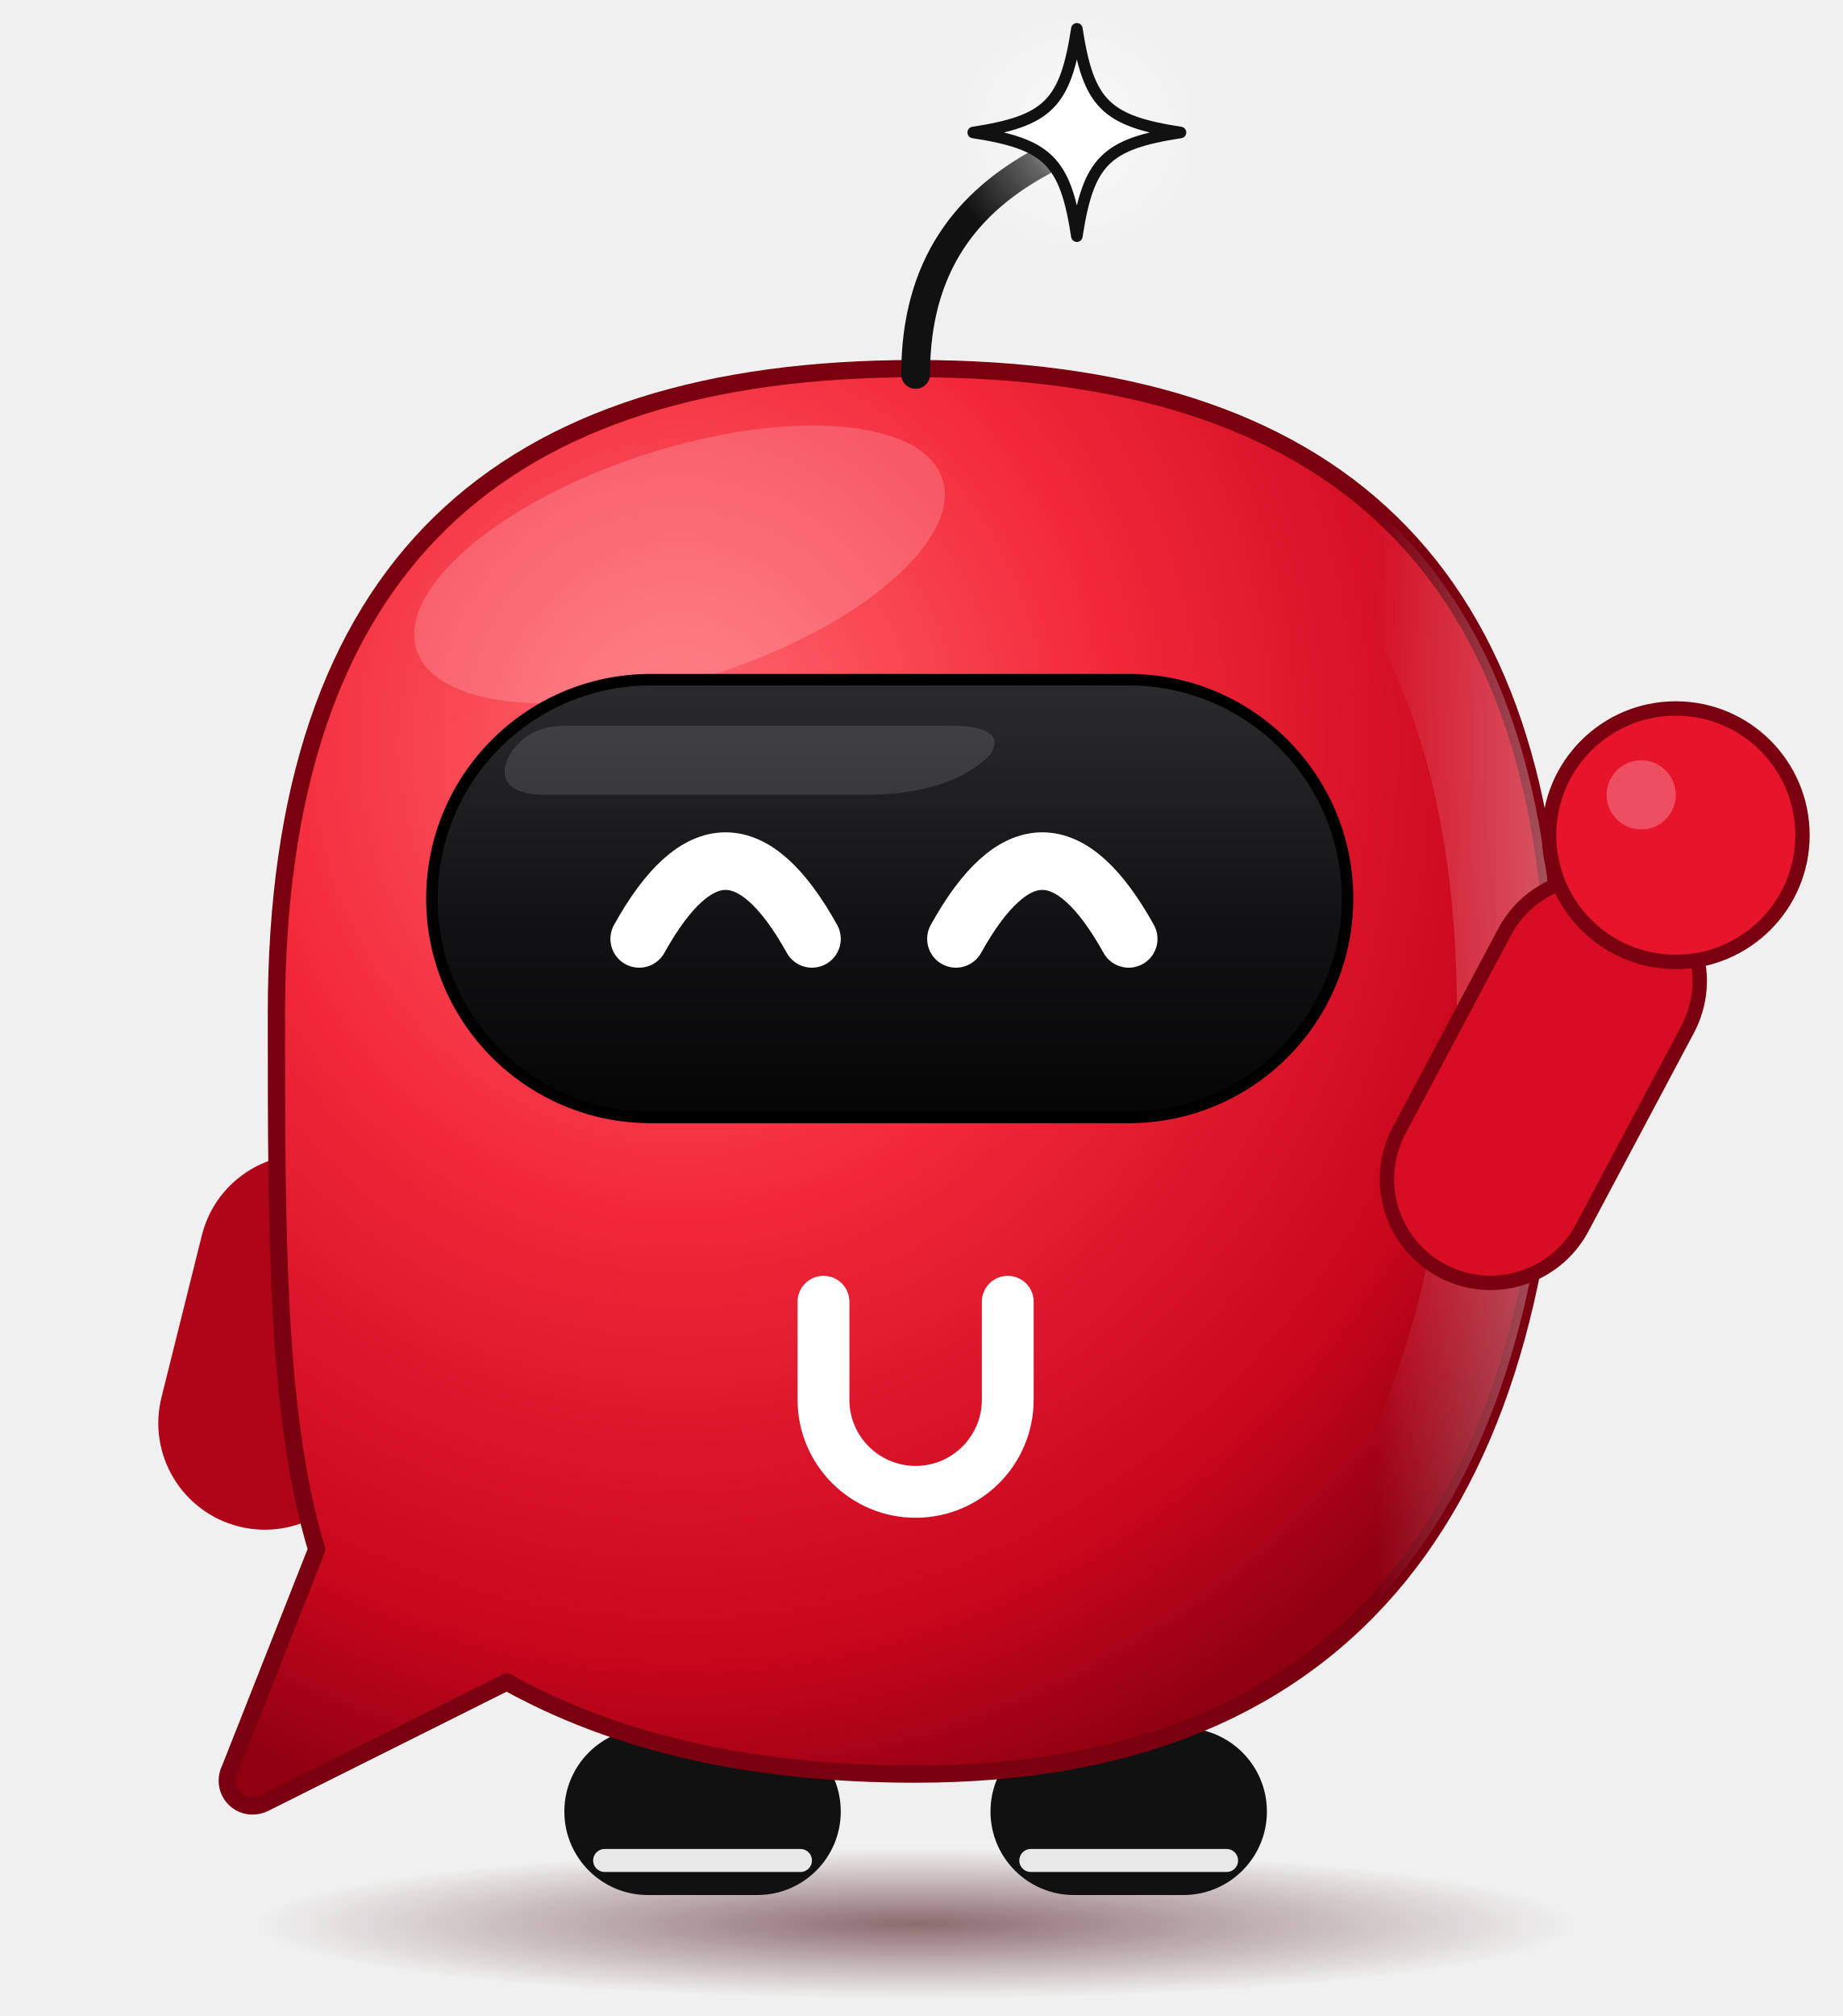
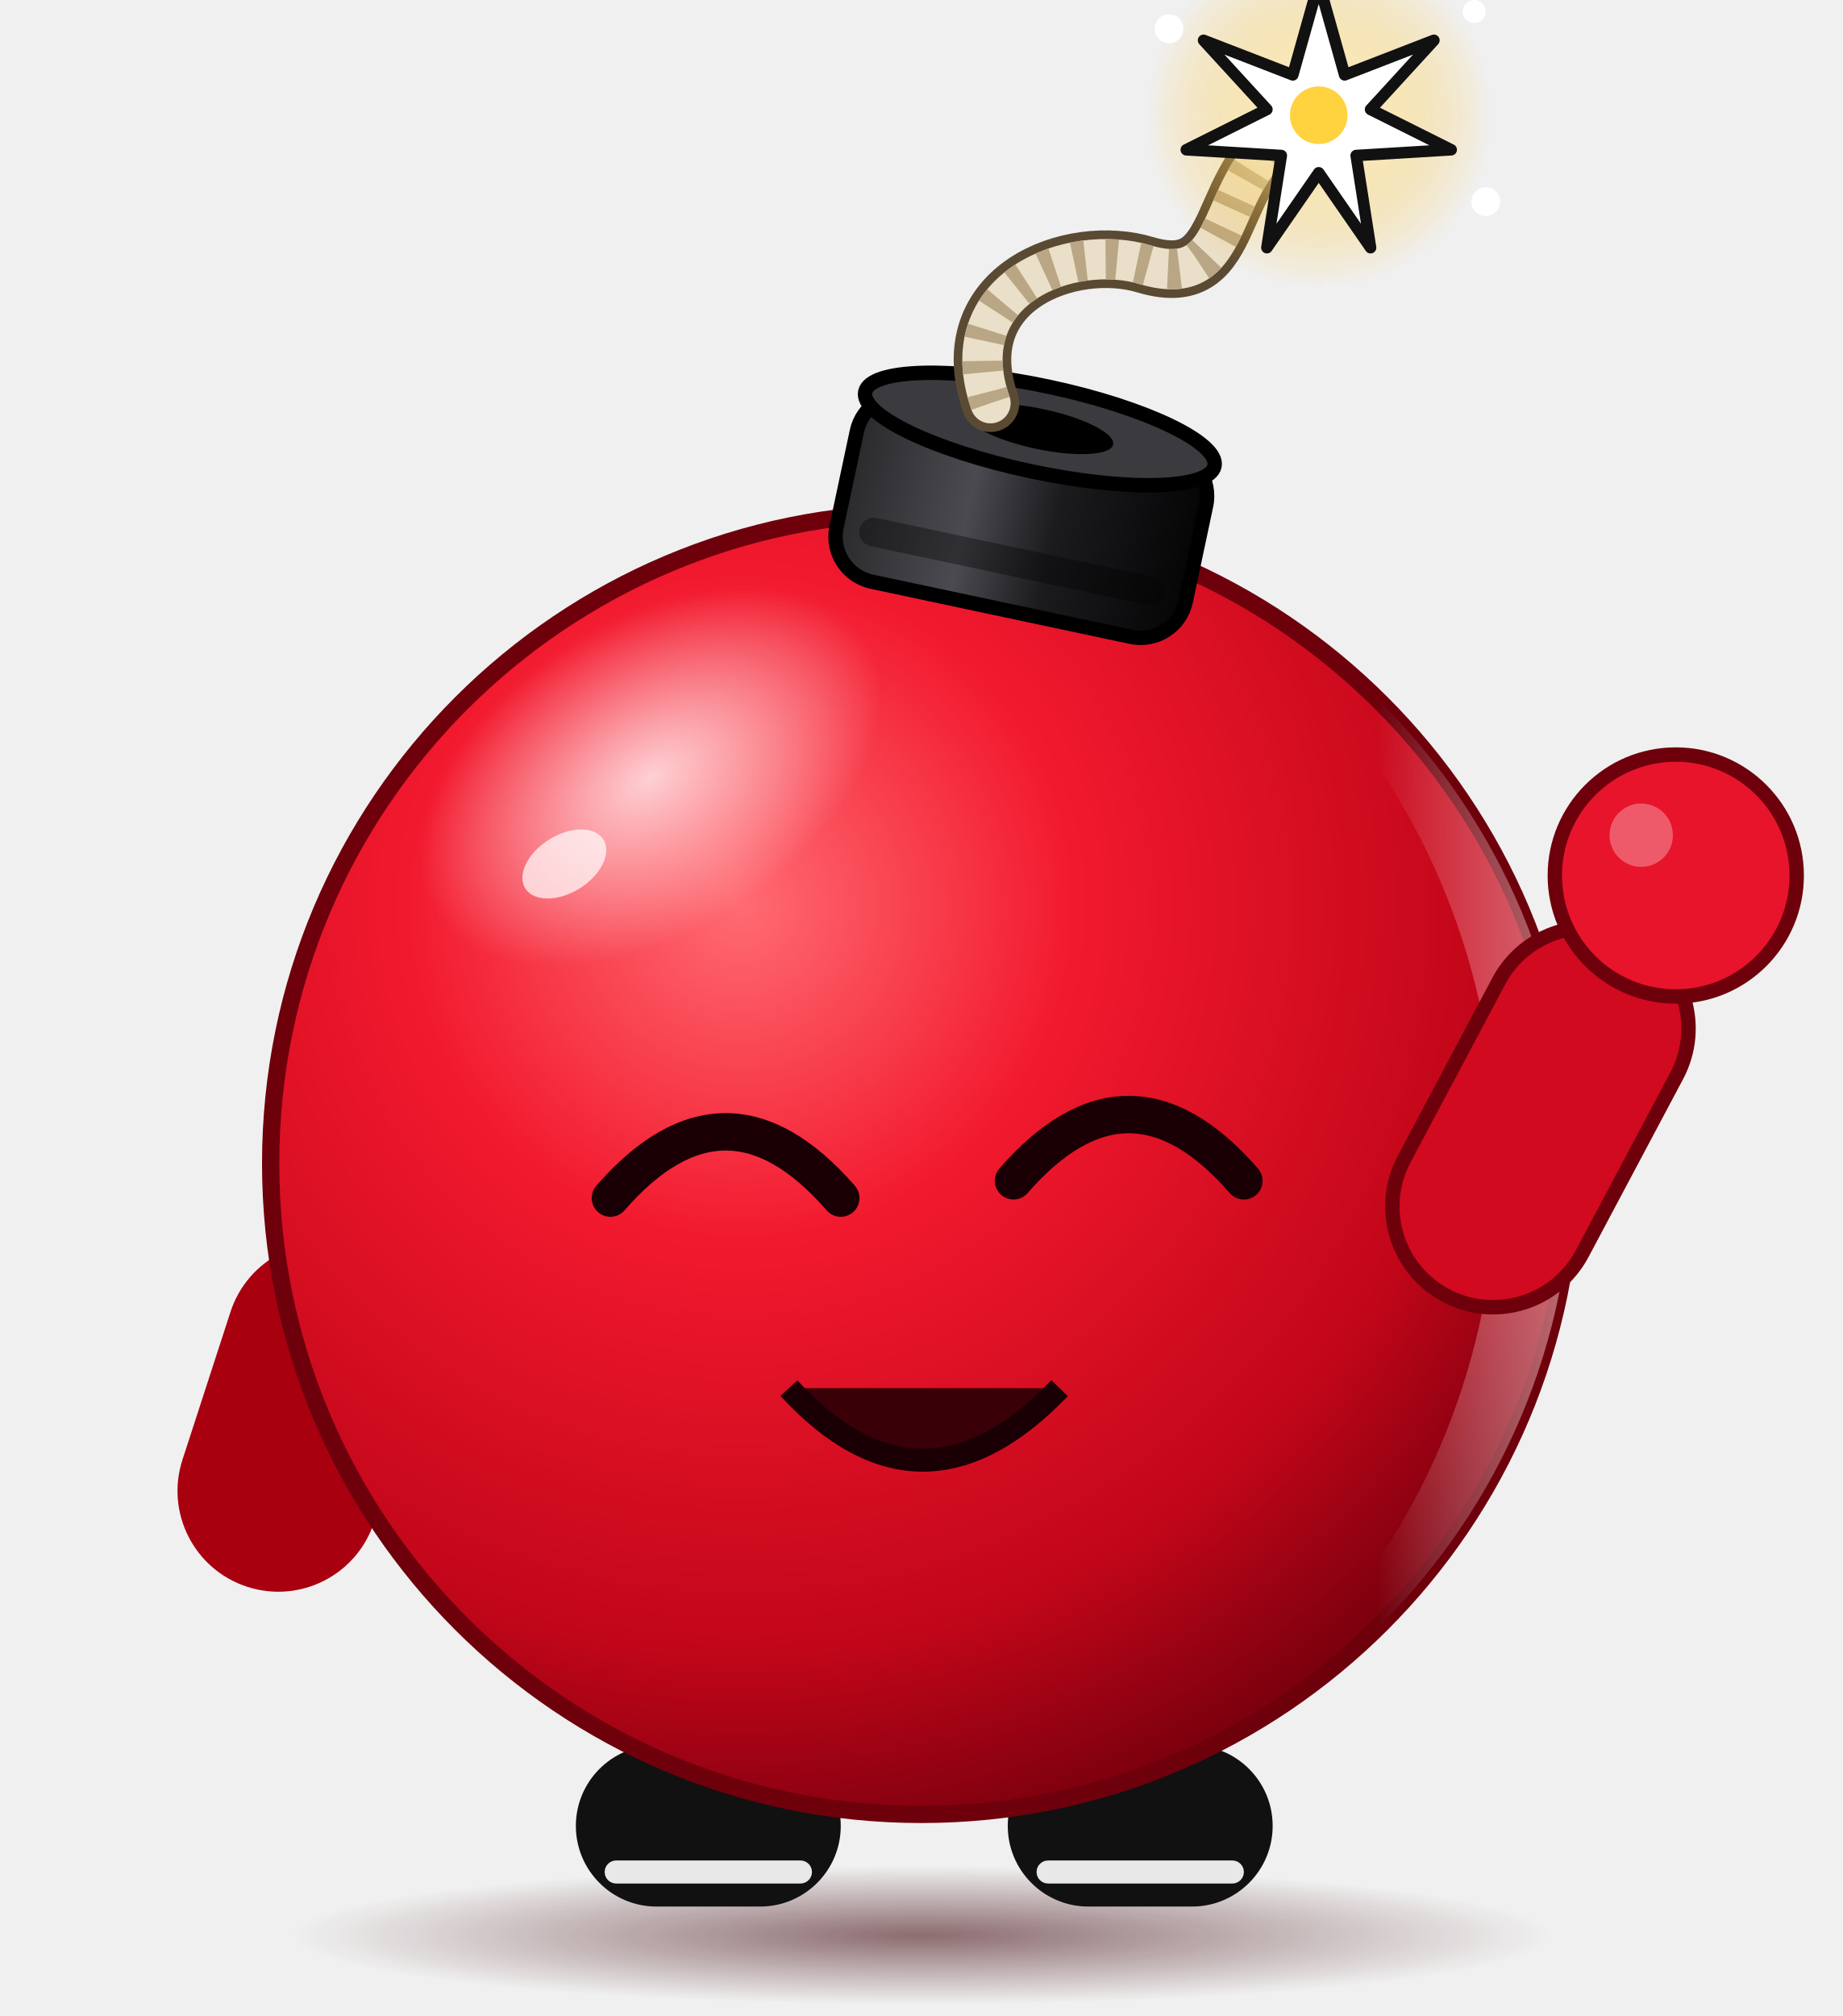
<svg xmlns="http://www.w3.org/2000/svg" class="mascot " viewBox="0 0 640 700" role="img" aria-labelledby="m-happy-t">
  <defs>
-     <radialGradient id="m-happy-body" cx="34%" cy="26%" r="78%">
-       <stop offset="0" stop-color="#FF6A70" />
-       <stop offset=".42" stop-color="#F2283A" />
-       <stop offset=".82" stop-color="#C8061C" />
-       <stop offset="1" stop-color="#8E0012" />
+     <radialGradient id="m-happy-body" cx="36%" cy="30%" r="74%">
+       <stop offset="0" stop-color="#FF6B72" />
+       <stop offset=".35" stop-color="#F2192E" />
+       <stop offset=".78" stop-color="#C20619" />
+       <stop offset="1" stop-color="#7C000E" />
+     </radialGradient>
+     <radialGradient id="m-happy-spec" cx="50%" cy="50%" r="50%">
+       <stop offset="0" stop-color="#fff" stop-opacity=".75" />
+       <stop offset="1" stop-color="#fff" stop-opacity="0" />
    </radialGradient>
    <linearGradient id="m-happy-rim" x1="0" y1="0" x2="1" y2="0">
-       <stop offset=".72" stop-color="#fff" stop-opacity="0" />
-       <stop offset="1" stop-color="#fff" stop-opacity=".55" />
+       <stop offset=".7" stop-color="#fff" stop-opacity="0" />
+       <stop offset="1" stop-color="#FFC2C6" stop-opacity=".55" />
    </linearGradient>
-     <linearGradient id="m-happy-visor" x1="0" y1="0" x2="0" y2="1">
-       <stop offset="0" stop-color="#2B2B2E" />
-       <stop offset=".55" stop-color="#121214" />
+     <linearGradient id="m-happy-cap" x1="0" y1="0" x2="1" y2="0">
+       <stop offset="0" stop-color="#2A2A2D" />
+       <stop offset=".35" stop-color="#4A4A50" />
+       <stop offset=".6" stop-color="#1B1B1E" />
      <stop offset="1" stop-color="#050506" />
    </linearGradient>
    <radialGradient id="m-happy-glow" cx="50%" cy="50%" r="50%">
-       <stop offset="0" stop-color="#fff" stop-opacity=".95" />
-       <stop offset=".4" stop-color="#fff" stop-opacity=".35" />
-       <stop offset="1" stop-color="#fff" stop-opacity="0" />
+       <stop offset="0" stop-color="#FFF6D8" stop-opacity="1" />
+       <stop offset=".35" stop-color="#FFE08A" stop-opacity=".55" />
+       <stop offset="1" stop-color="#FFB703" stop-opacity="0" />
    </radialGradient>
    <radialGradient id="m-happy-shadow" cx="50%" cy="50%" r="50%">
      <stop offset="0" stop-color="#3A0006" stop-opacity=".55" />
      <stop offset="1" stop-color="#3A0006" stop-opacity="0" />
    </radialGradient>
  </defs>
-   <ellipse cx="318" cy="668" rx="230" ry="26" fill="url(#m-happy-shadow)" />
+   <ellipse cx="320" cy="672" rx="220" ry="24" fill="url(#m-happy-shadow)" />
  <g class="m-feet">
-     <rect x="196" y="600" width="96" height="58" rx="29" fill="#111" />
-     <rect x="344" y="600" width="96" height="58" rx="29" fill="#111" />
-     <rect x="206" y="642" width="76" height="8" rx="4" fill="#fff" opacity=".9" />
-     <rect x="354" y="642" width="76" height="8" rx="4" fill="#fff" opacity=".9" />
+     <rect x="200" y="606" width="92" height="56" rx="28" fill="#111" />
+     <rect x="350" y="606" width="92" height="56" rx="28" fill="#111" />
+     <rect x="210" y="646" width="72" height="8" rx="4" fill="#fff" opacity=".9" />
+     <rect x="360" y="646" width="72" height="8" rx="4" fill="#fff" opacity=".9" />
  </g>
-   <rect x="62" y="400" width="74" height="132" rx="37" fill="#B00418" transform="rotate(14 99 466)" />
-   <path class="m-body" fill="url(#m-happy-body)" stroke="#7A0010" stroke-width="6" stroke-linejoin="round" d="M318 128        C462 128 540 196 540 352        C540 520 470 616 318 616        C258 616 212 604 176 584        L92 626        C84 630 76 622 80 614        L110 538        C96 492 96 430 96 352        C96 196 174 128 318 128 Z" />
-   <path fill="url(#m-happy-rim)" d="M318 128 C462 128 540 196 540 352 C540 520 470 616 318 616 C430 600 500 520 506 352 C506 210 440 140 318 128 Z" opacity=".6" />
-   <ellipse cx="236" cy="196" rx="96" ry="40" fill="#fff" opacity=".18" transform="rotate(-18 236 196)" />
-   <g class="m-visor">
-     <rect x="150" y="236" width="318" height="152" rx="76" fill="url(#m-happy-visor)" stroke="#000" stroke-width="4" />
-     <path d="M196 252 H330 Q350 252 344 262 Q330 276 300 276 H190 Q172 276 176 264 Q182 252 196 252 Z" fill="#fff" opacity=".12" />
-     <g class="m-eyes">
-       <path d="M222 326 Q252 272 282 326" fill="none" stroke="#fff" stroke-width="20" stroke-linecap="round" />
-       <path d="M332 326 Q362 272 392 326" fill="none" stroke="#fff" stroke-width="20" stroke-linecap="round" />
+   <rect x="70" y="430" width="70" height="124" rx="35" fill="#A8000F" transform="rotate(18 105 492)" />
+   <circle class="m-body" cx="320" cy="404" r="226" fill="url(#m-happy-body)" stroke="#6E000C" stroke-width="6" />
+   <path d="M320 178 A226 226 0 0 1 320 630 A200 226 0 0 0 320 178 Z" fill="url(#m-happy-rim)" />
+   <ellipse cx="226" cy="270" rx="88" ry="54" fill="url(#m-happy-spec)" transform="rotate(-32 226 270)" />
+   <ellipse cx="196" cy="300" rx="16" ry="10" fill="#fff" opacity=".7" transform="rotate(-32 196 300)" />
+   <g transform="rotate(12 352 192)">
+     <rect x="290" y="146" width="124" height="66" rx="16" fill="url(#m-happy-cap)" stroke="#000" stroke-width="5" />
+     <rect x="298" y="190" width="108" height="10" rx="5" fill="#000" opacity=".35" />
+     <ellipse cx="352" cy="148" rx="62" ry="15" fill="#3A3A3F" stroke="#000" stroke-width="5" />
+     <ellipse cx="352" cy="148" rx="26" ry="7" fill="#000" />
+   </g>
+   <path d="M344 140 C330 100 372 84 398 92 C432 102 420 58 452 44" fill="none" stroke="#5B4A33" stroke-width="20" stroke-linecap="round" />
+   <path d="M344 140 C330 100 372 84 398 92 C432 102 420 58 452 44" fill="none" stroke="#EADFC8" stroke-width="14" stroke-linecap="round" />
+   <path d="M344 140 C330 100 372 84 398 92 C432 102 420 58 452 44" fill="none" stroke="#B9A684" stroke-width="14" stroke-dasharray="4 7" stroke-linecap="butt" />
+   <g class="m-face">
+     <g class="m-eye m-eye-l">
+       <path d="M212 416 Q252 370 292 416" fill="none" stroke="#1a0004" stroke-width="13" stroke-linecap="round" />
    </g>
+     <g class="m-eye m-eye-r">
+       <path d="M352 410 Q392 364 432 410" fill="none" stroke="#1a0004" stroke-width="13" stroke-linecap="round" />
+     </g>
+     <path d="M274 482 Q320 532 368 482" fill="#3a0008" stroke="#1a0004" stroke-width="8" stroke-linejoin="round" />
  </g>
-   <path d="M286 452 v34 a32 32 0 0 0 64 0 v-34" fill="none" stroke="#fff" stroke-width="18" stroke-linecap="round" />
  <g class="m-hand">
-     <rect x="500" y="300" width="72" height="150" rx="36" fill="#D80C22" stroke="#7A0010" stroke-width="5" transform="rotate(28 536 375)" />
-     <circle cx="582" cy="290" r="44" fill="#E8142B" stroke="#7A0010" stroke-width="5" />
-     <circle cx="570" cy="276" r="12" fill="#fff" opacity=".25" />
+     <rect x="500" y="318" width="70" height="140" rx="35" fill="#D10A1F" stroke="#6E000C" stroke-width="5" transform="rotate(28 535 388)" />
+     <circle cx="582" cy="304" r="42" fill="#E8142B" stroke="#6E000C" stroke-width="5" />
+     <circle cx="570" cy="290" r="11" fill="#fff" opacity=".3" />
  </g>
-   <path d="M318 130 C318 92 336 70 362 56" fill="none" stroke="#111" stroke-width="10" stroke-linecap="round" />
-   <g transform="translate(374 46)">
+   <g transform="translate(458 40)">
    <g class="m-spark">
-       <circle r="46" fill="url(#m-happy-glow)" />
-       <path d="M0 -36 C4 -10 10 -4 36 0 C10 4 4 10 0 36 C-4 10 -10 4 -36 0 C-10 -4 -4 -10 0 -36 Z" fill="#fff" stroke="#111" stroke-width="4" stroke-linejoin="round" />
+       <circle r="60" fill="url(#m-happy-glow)" />
+       <path d="M0 -46 L9 -14 L40 -26 L18 -2 L46 12 L13 14 L18 46 L0 20 L-18 46 L-13 14 L-46 12 L-18 -2 L-40 -26 L-9 -14 Z" fill="#fff" stroke="#111" stroke-width="4" stroke-linejoin="round" />
+       <circle r="10" fill="#FFD23F" />
+       <circle cx="-52" cy="-30" r="5" fill="#fff" />
+       <circle cx="54" cy="-36" r="4" fill="#fff" />
+       <circle cx="58" cy="30" r="5" fill="#fff" />
    </g>
  </g>
</svg>
